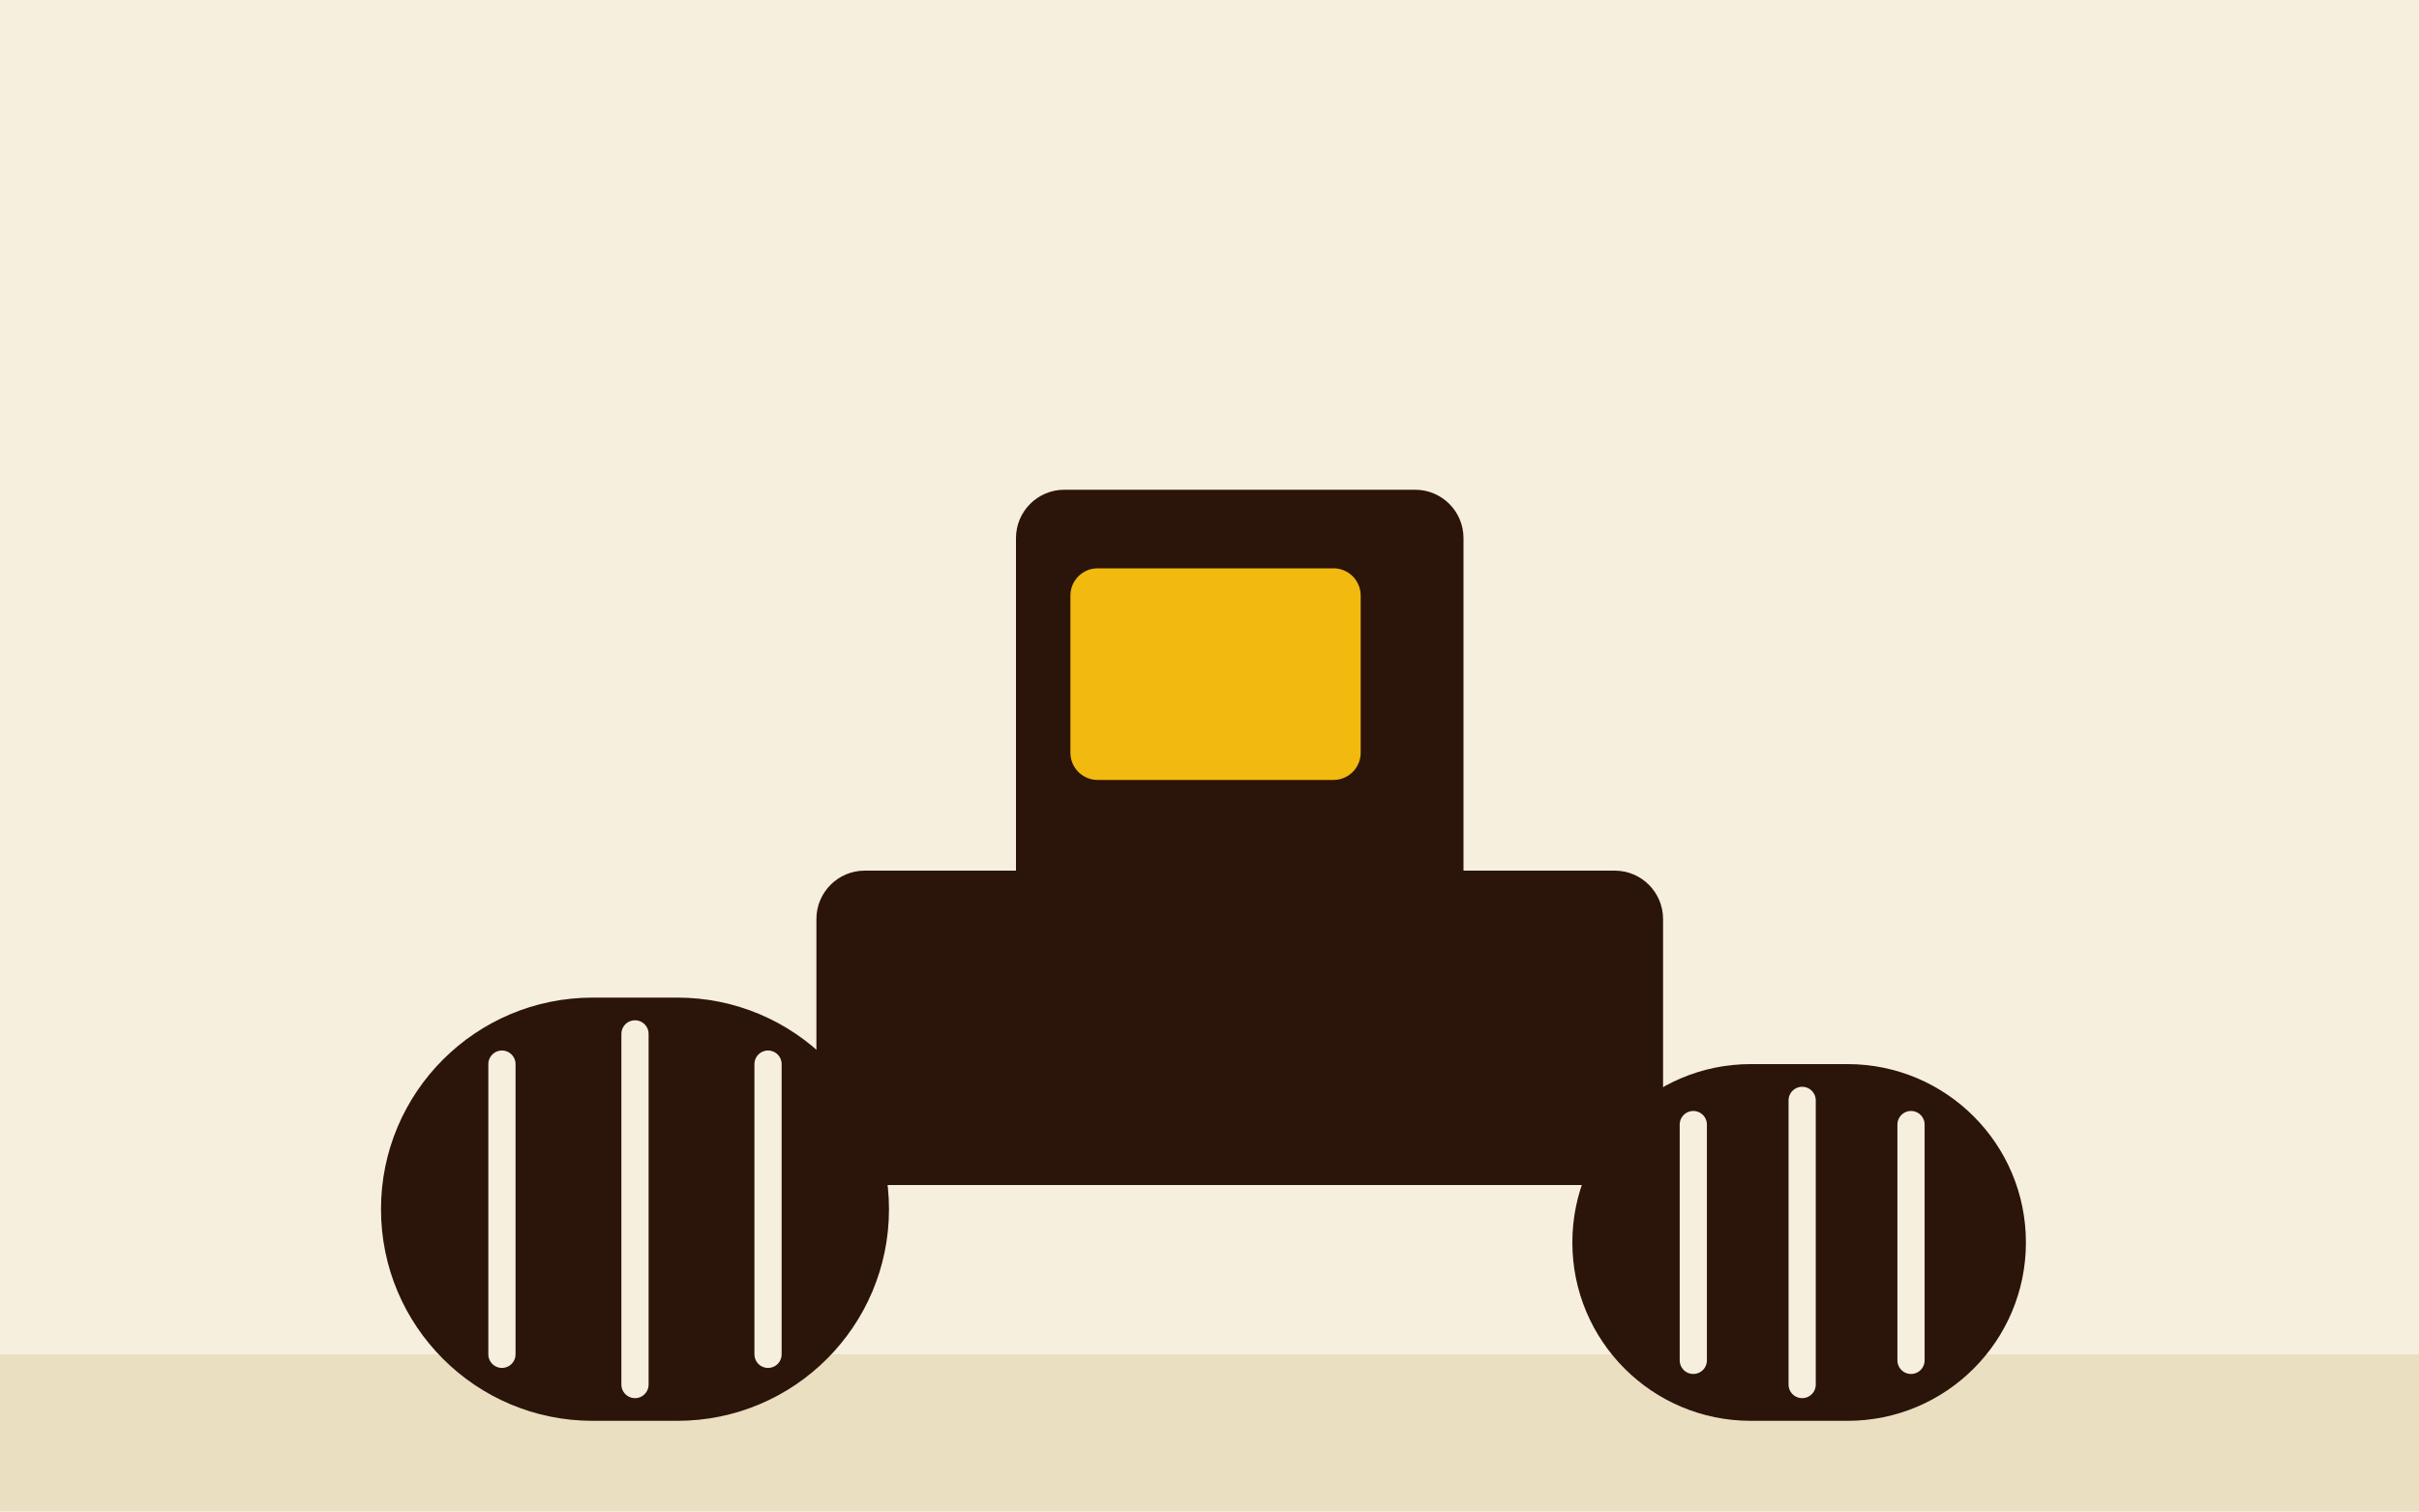
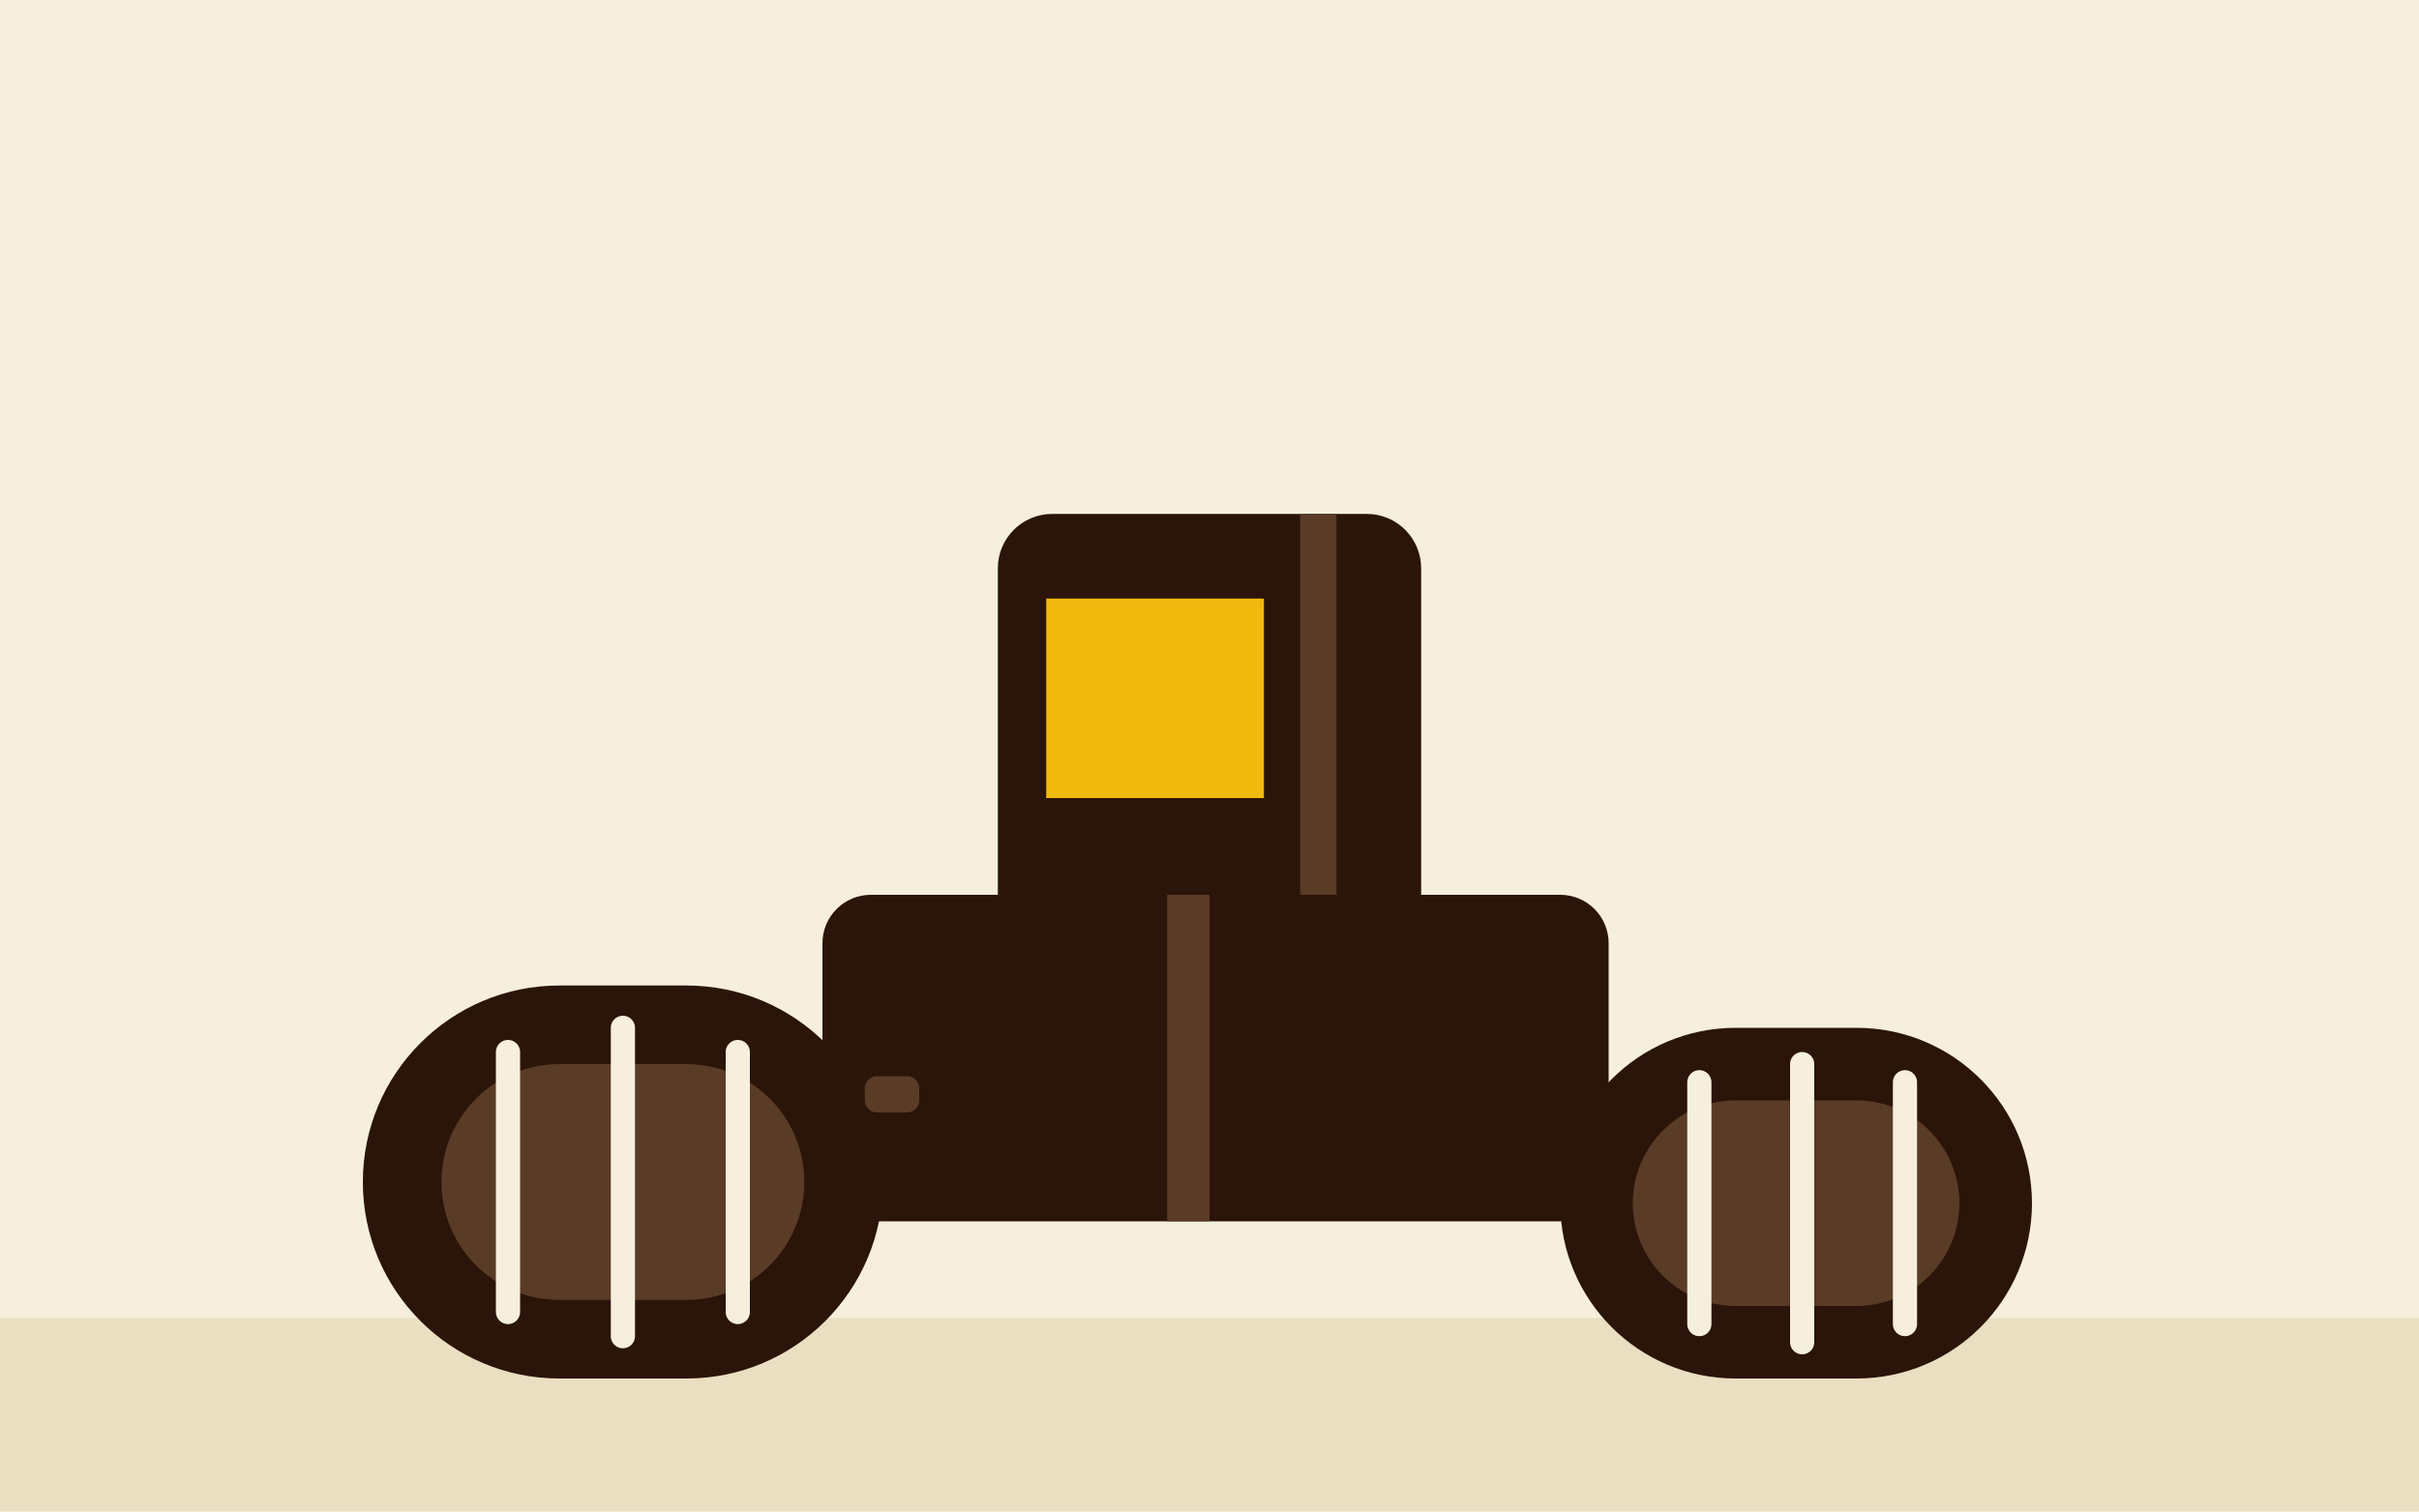
- <svg xmlns="http://www.w3.org/2000/svg" viewBox="0 0 800 500" role="img" aria-label="Ilustracija valjka">
+ <svg xmlns="http://www.w3.org/2000/svg" viewBox="0 0 800 500" role="img" aria-label="Valjak za zbijanje podloge">
  <rect width="800" height="500" fill="#F6EFDD" />
-   <rect x="0" y="448" width="800" height="52" fill="#EADFC1" />
-   <g fill="#2B1409">
-     <rect x="270" y="288" width="280" height="104" rx="16" />
-     <path d="M336 288V178a16 16 0 0 1 16-16h116a16 16 0 0 1 16 16v110z" />
-     <rect x="126" y="330" width="168" height="140" rx="70" />
-     <rect x="520" y="352" width="150" height="118" rx="59" />
+   <rect y="436" width="800" height="64" fill="#EADFC1" />
+   <path d="M288 296 h228 a16 16 0 0 1 16 16 v76 a16 16 0 0 1 -16 16 H288 a16 16 0 0 1 -16 -16 v-76 a16 16 0 0 1 16 -16 z" fill="#2B1409" />
+   <rect x="386" y="296" width="14" height="108" fill="#5A3B26" />
+   <path d="M330 296 V188 a18 18 0 0 1 18 -18 h104 a18 18 0 0 1 18 18 v108 z" fill="#2B1409" />
+   <path d="M346 198 h72 v66 h-72 z" fill="#F2B90F" />
+   <rect x="430" y="170" width="12" height="126" fill="#5A3B26" />
+   <rect x="120" y="326" width="172" height="130" rx="65" fill="#2B1409" />
+   <rect x="146" y="352" width="120" height="78" rx="39" fill="#5A3B26" />
+   <g stroke="#F6EFDD" stroke-width="8" stroke-linecap="round">
+     <path d="M168 348v86M206 340v102M244 348v86" />
  </g>
-   <rect x="354" y="188" width="96" height="70" rx="9" fill="#F2B90F" />
-   <g stroke="#F6EFDD" stroke-width="9" stroke-linecap="round">
-     <path d="M166 352v96M210 342v116M254 352v96" />
-     <path d="M560 372v78M596 364v94M632 372v78" />
+   <rect x="286" y="356" width="18" height="12" rx="4" fill="#5A3B26" />
+   <rect x="516" y="340" width="156" height="116" rx="58" fill="#2B1409" />
+   <rect x="540" y="364" width="108" height="68" rx="34" fill="#5A3B26" />
+   <g stroke="#F6EFDD" stroke-width="8" stroke-linecap="round">
+     <path d="M562 358v80M596 352v92M630 358v80" />
  </g>
</svg>
